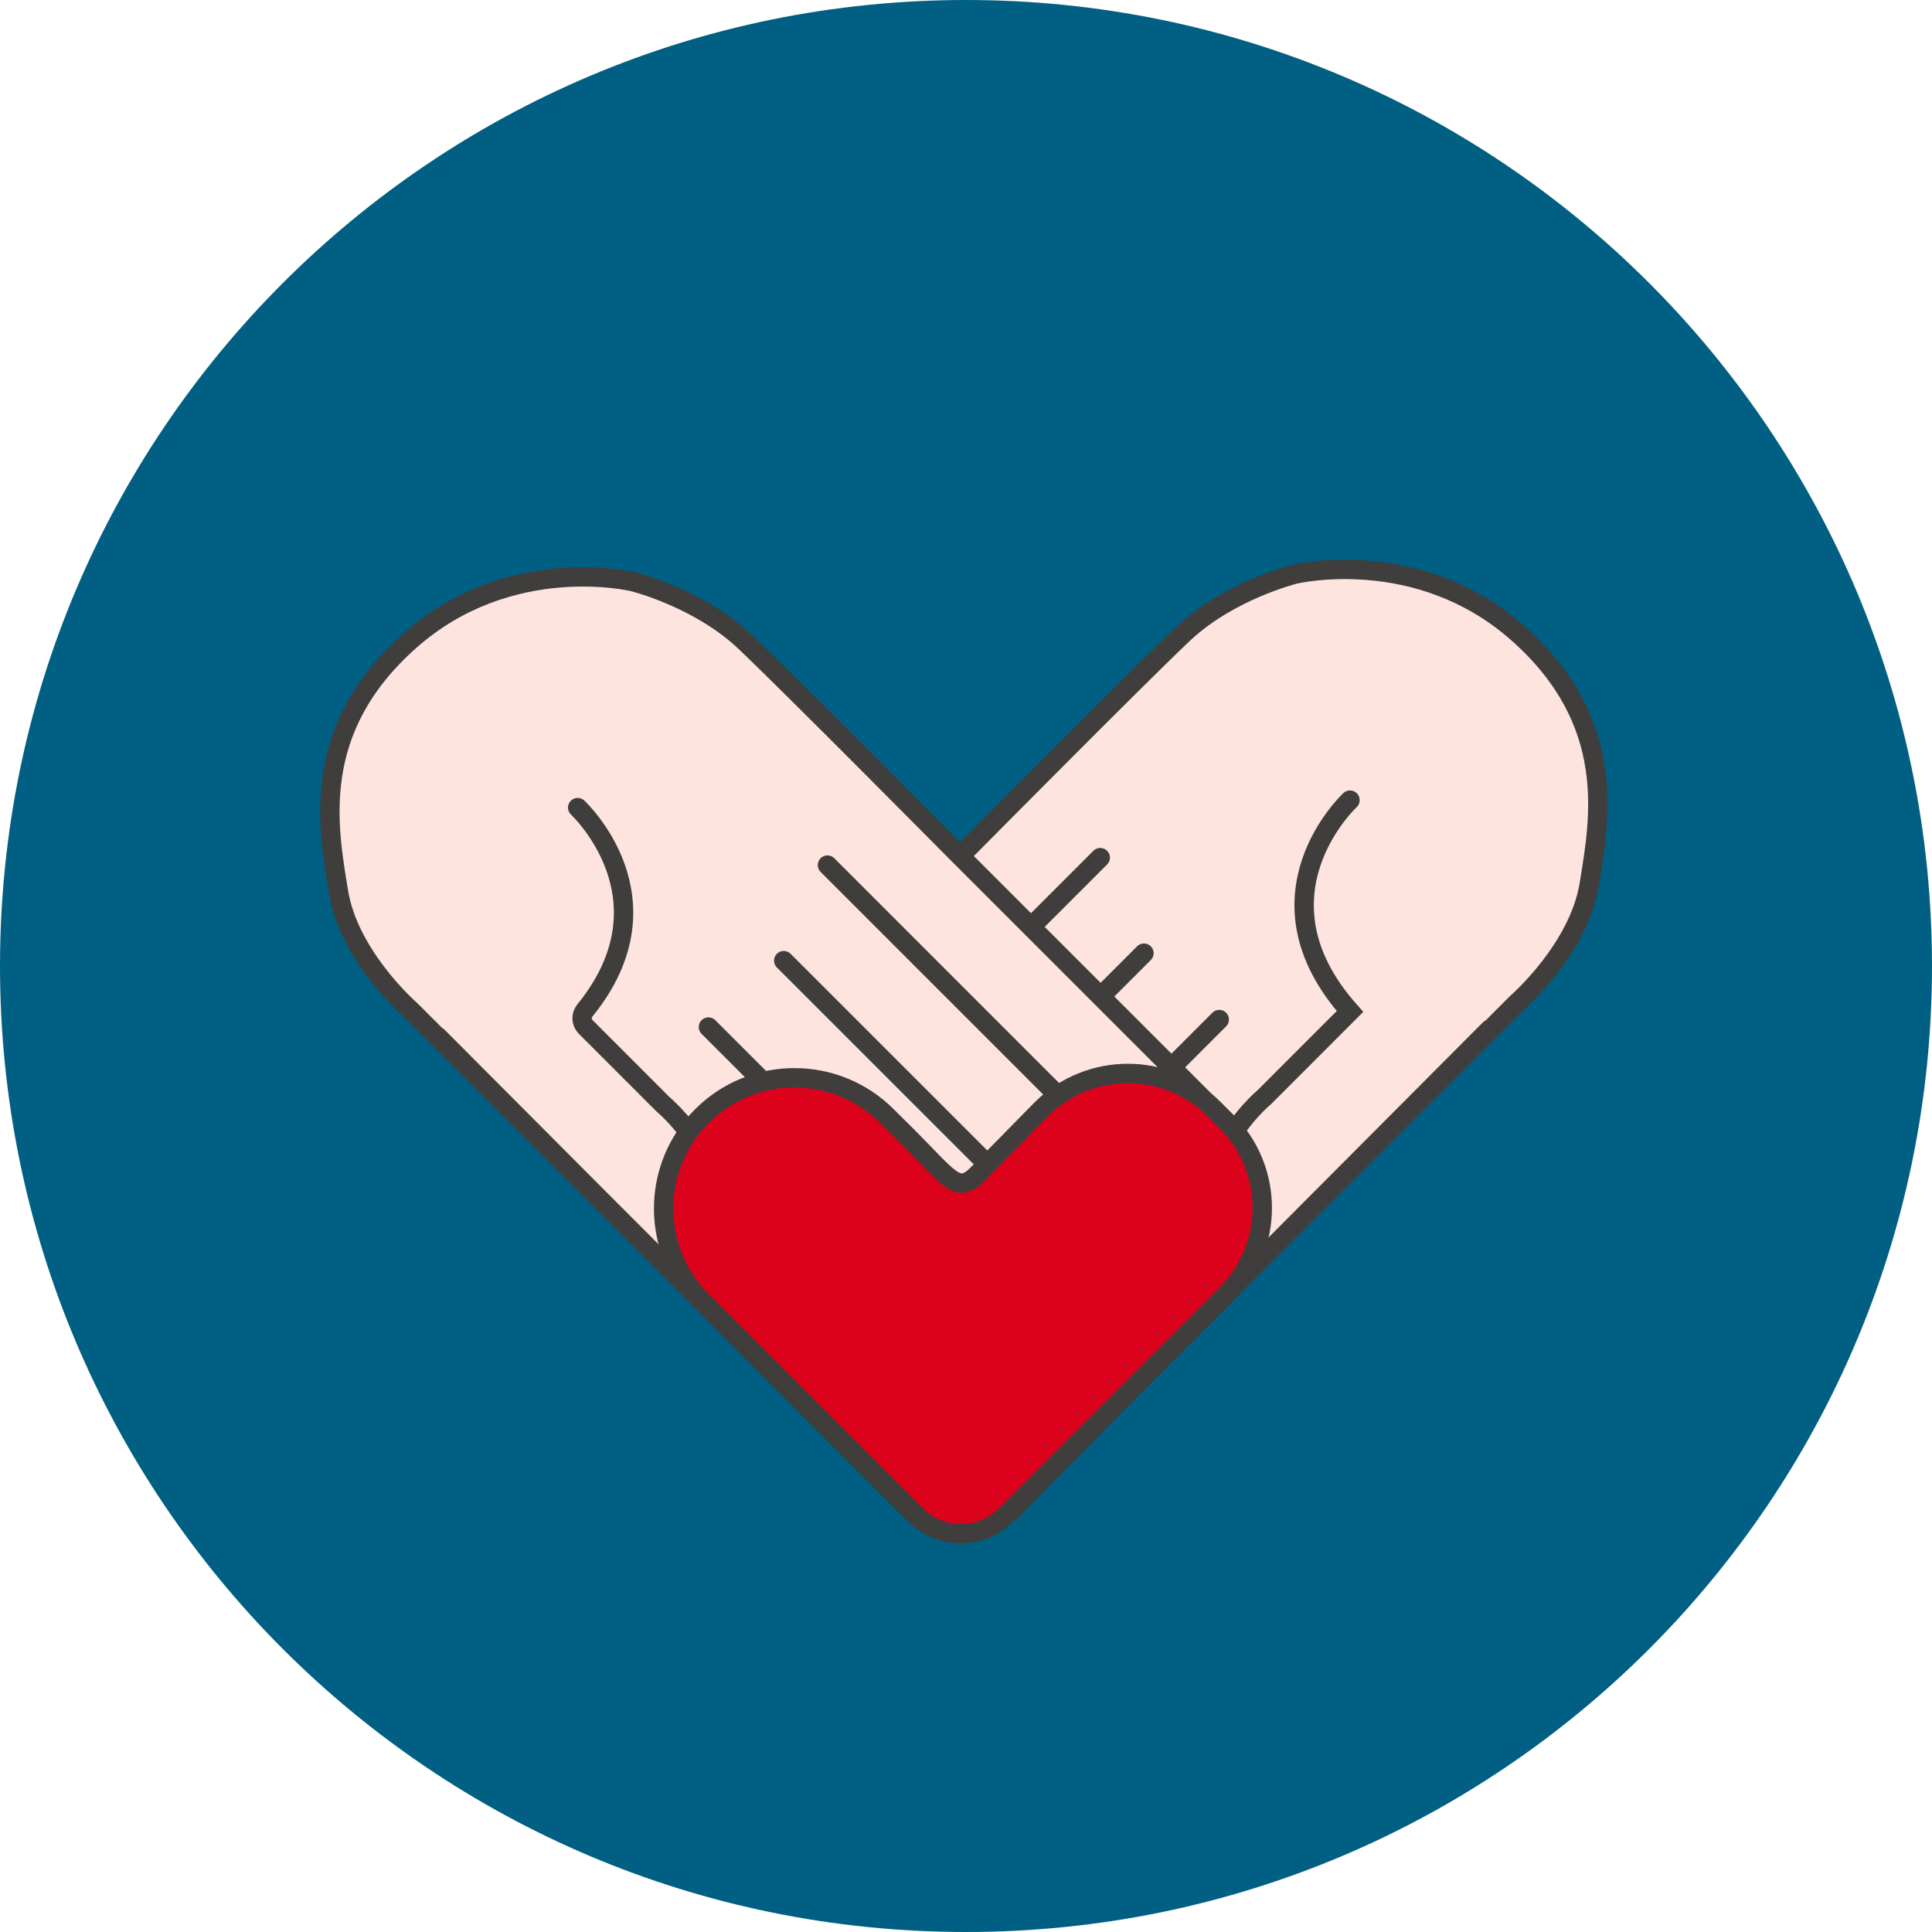
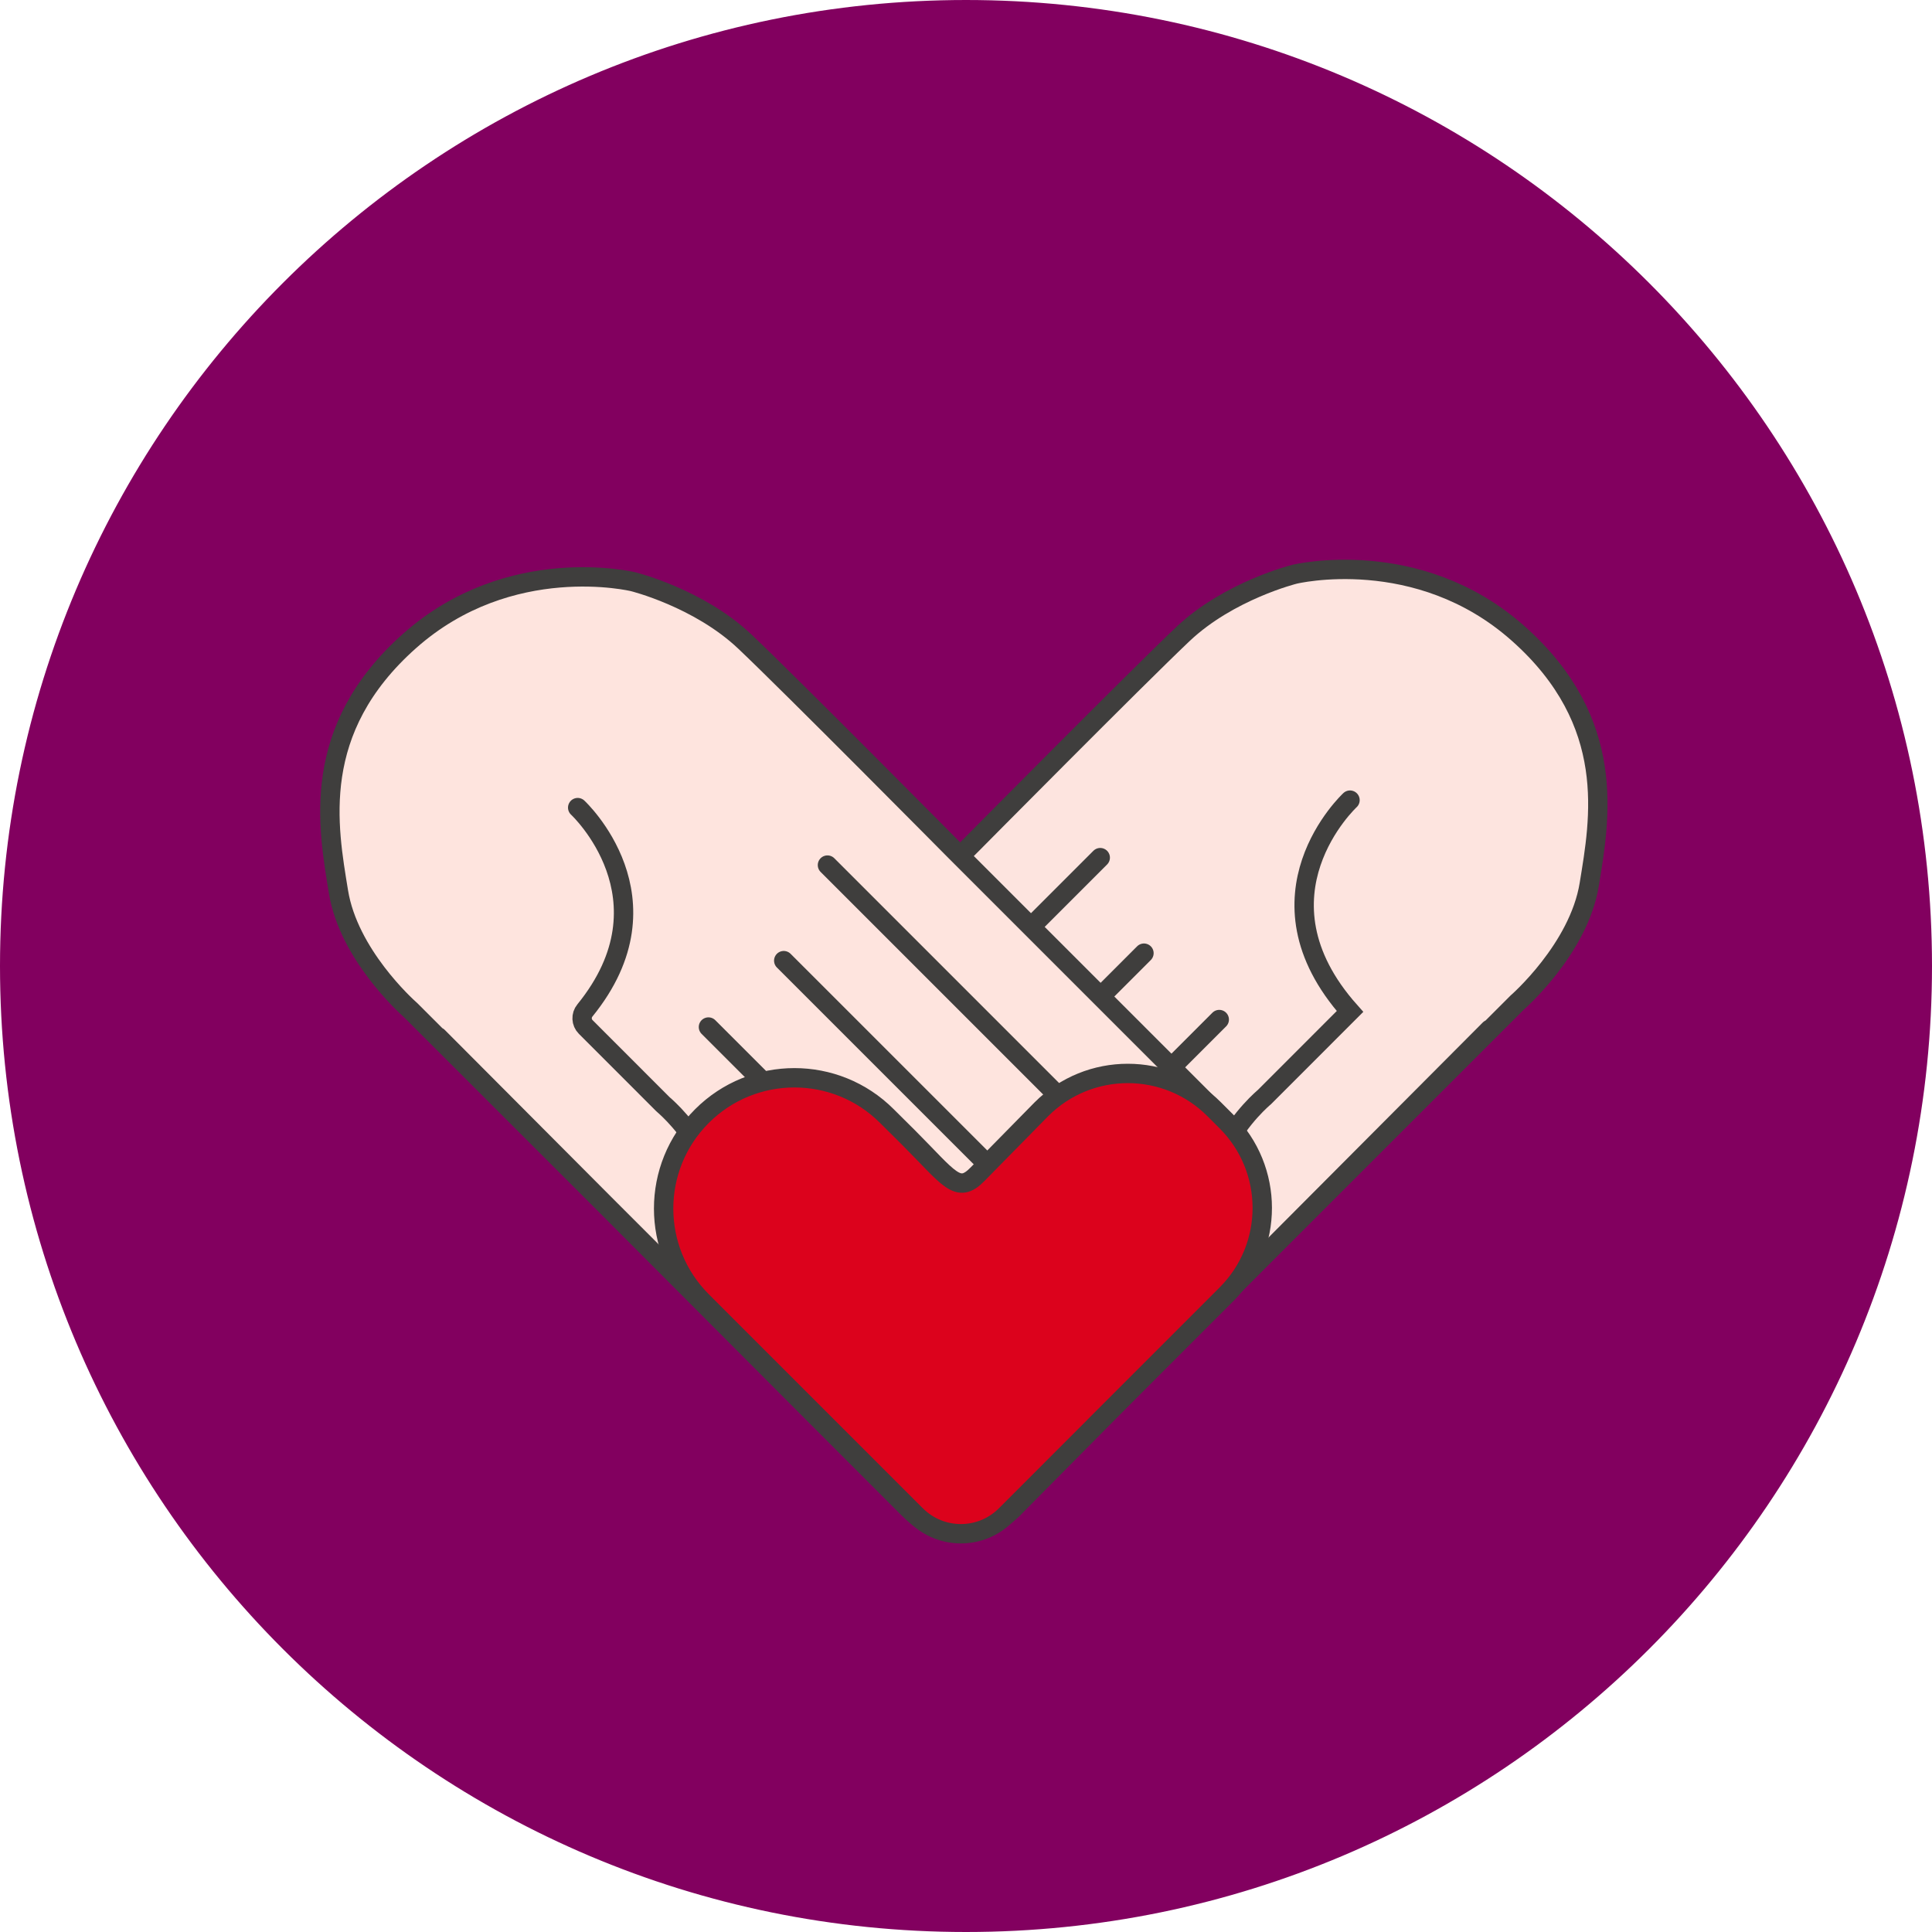
<svg xmlns="http://www.w3.org/2000/svg" viewBox="0 0 498.54 498.54">
  <defs>
-     <style>.cls-1{fill:#005f82;stroke:#005f82;stroke-width:10px;}.cls-1,.cls-2,.cls-3,.cls-4{stroke-miterlimit:10;}.cls-2{fill:#fde4df;}.cls-2,.cls-3,.cls-4{stroke:#3f3e3d;stroke-linecap:round;stroke-width:5px;}.cls-3{fill:#fee4de;}.cls-4{fill:#dc021c;}</style>
+     <style>.cls-1{fill:#82005f;stroke:#82005f;stroke-width:10px;}.cls-1,.cls-2,.cls-3,.cls-4{stroke-miterlimit:10;}.cls-2{fill:#fde4df;}.cls-2,.cls-3,.cls-4{stroke:#3f3e3d;stroke-linecap:round;stroke-width:5px;}.cls-3{fill:#fee4de;}.cls-4{fill:#dc021c;}</style>
  </defs>
  <g id="Layer_2" data-name="Layer 2">
    <g id="Layer_1-2" data-name="Layer 1">
      <circle class="cls-1" cx="249.27" cy="249.27" r="244.27" />
      <path class="cls-2" d="M348.36,206.47s-26.63,24.66,0,54.53l-22.09,22.1s-24.81,20.52-7.26,43.3l2.4,2.4,70.1-70.1s15.88-13.79,18.59-30.5,7.52-41.79-18.38-64.77-57.67-15.25-57.67-15.25-16.92,4.18-28.83,15.46-54.32,54.11-54.32,54.11l-91.83,91.83,76,76.92s13.3,15.53,27.93.9S384.4,265.6,384.4,265.6" />
      <line class="cls-2" x1="283.91" y1="221.31" x2="227.71" y2="277.51" />
      <line class="cls-2" x1="295.19" y1="245.96" x2="242.65" y2="298.51" />
      <line class="cls-2" x1="314.62" y1="263.09" x2="256.96" y2="320.75" />
      <path class="cls-3" d="M149.07,208.4s25.34,23.46,1.86,52.34a3.17,3.17,0,0,0,.2,4.25l19.94,19.95.18.16c1.62,1.39,24,21.15,7.32,43-.1.12-.2.24-.31.35h0a3.16,3.16,0,0,1-4.48,0L106,260.7l-.14-.13c-1.13-1-15.91-14.37-18.52-30.44-2.72-16.72-7.52-41.79,18.38-64.77s57.67-15.25,57.67-15.25,16.92,4.18,28.83,15.46,54.32,54.11,54.32,54.11l69.37,69.37a31.93,31.93,0,0,1,.14,45l-53.63,54.27-.12.12c-.9,1-13.77,15-27.87.85C219.79,374.71,113,267.53,113,267.53" />
      <line class="cls-3" x1="213.52" y1="223.23" x2="272.97" y2="282.68" />
      <line class="cls-3" x1="202.24" y1="247.89" x2="254.79" y2="300.43" />
      <line class="cls-3" x1="182.81" y1="265.02" x2="240.47" y2="322.68" />
      <path class="cls-4" d="M316.46,289.38l-3.15-3.15a31.52,31.52,0,0,0-44.58,0L252.25,303c-5.16,5.29-7.23,1.12-17.92-9.57L228.86,288a33.75,33.75,0,0,0-47.73,0h0a33.75,33.75,0,0,0,0,47.73l55.25,55.25a16.36,16.36,0,0,0,23.14,0l22.73-22.74c.09-.08.16-.18.25-.27l34-34A31.52,31.52,0,0,0,316.46,289.38Z" />
    </g>
  </g>
</svg>
